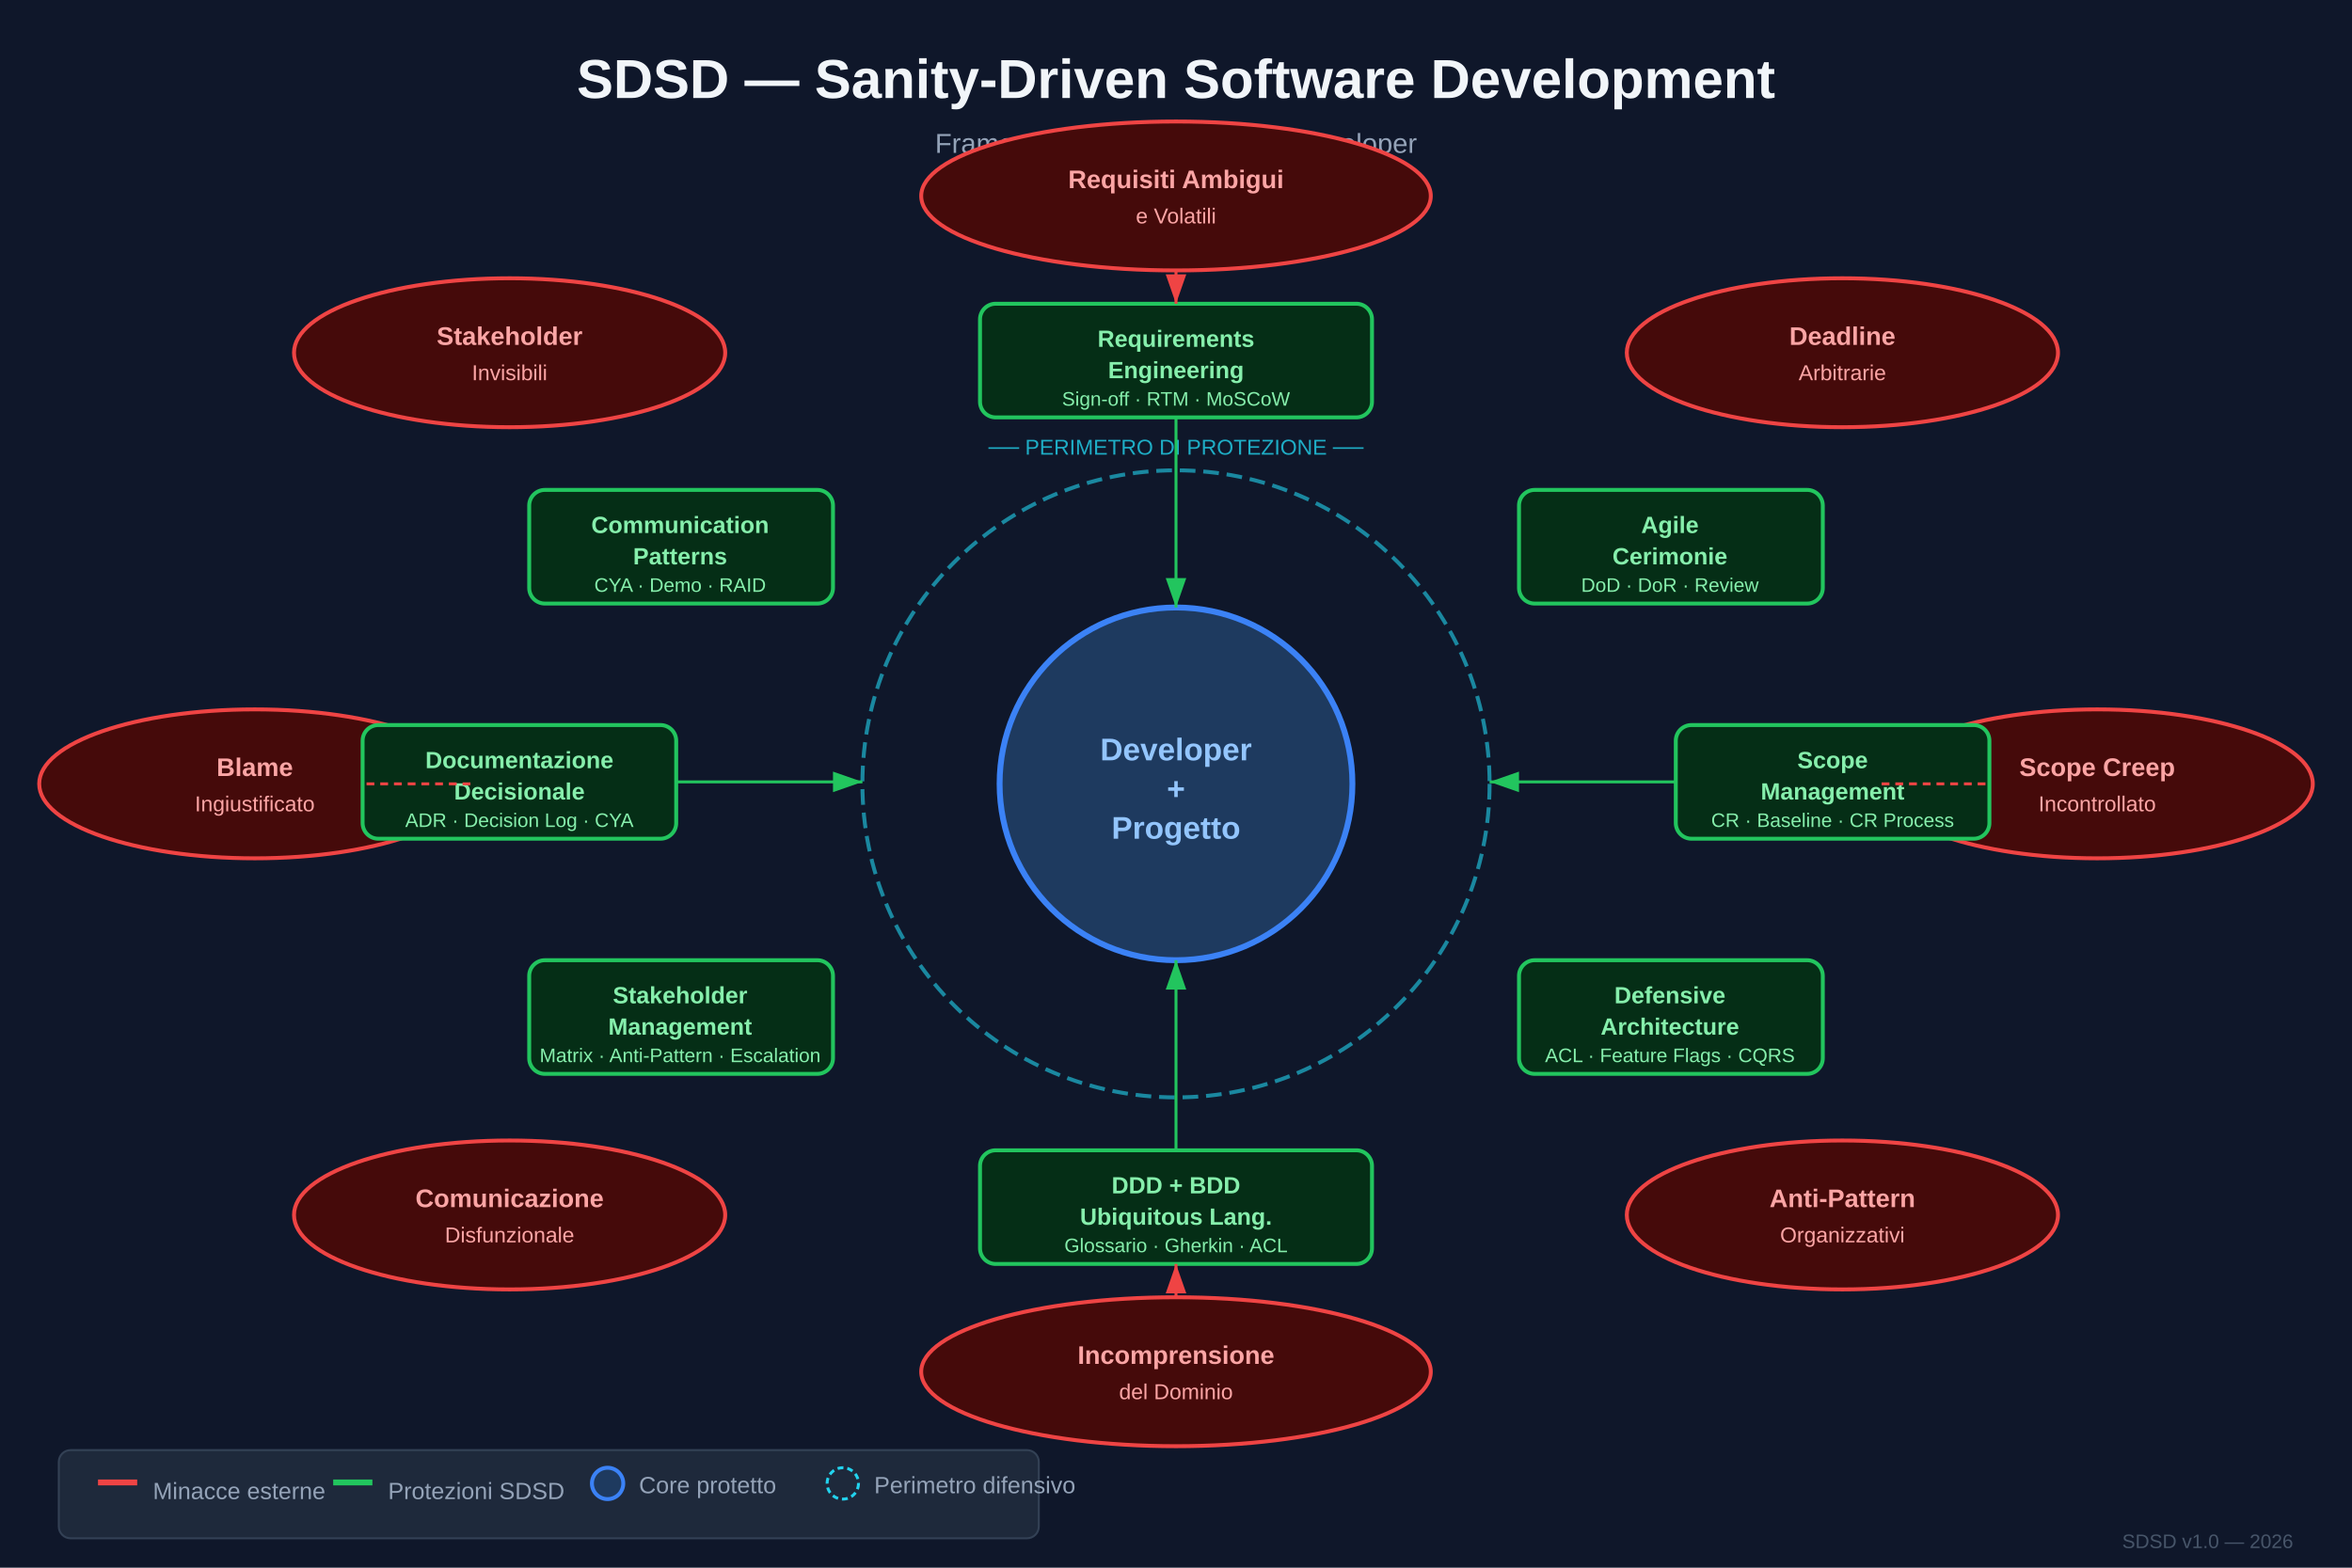
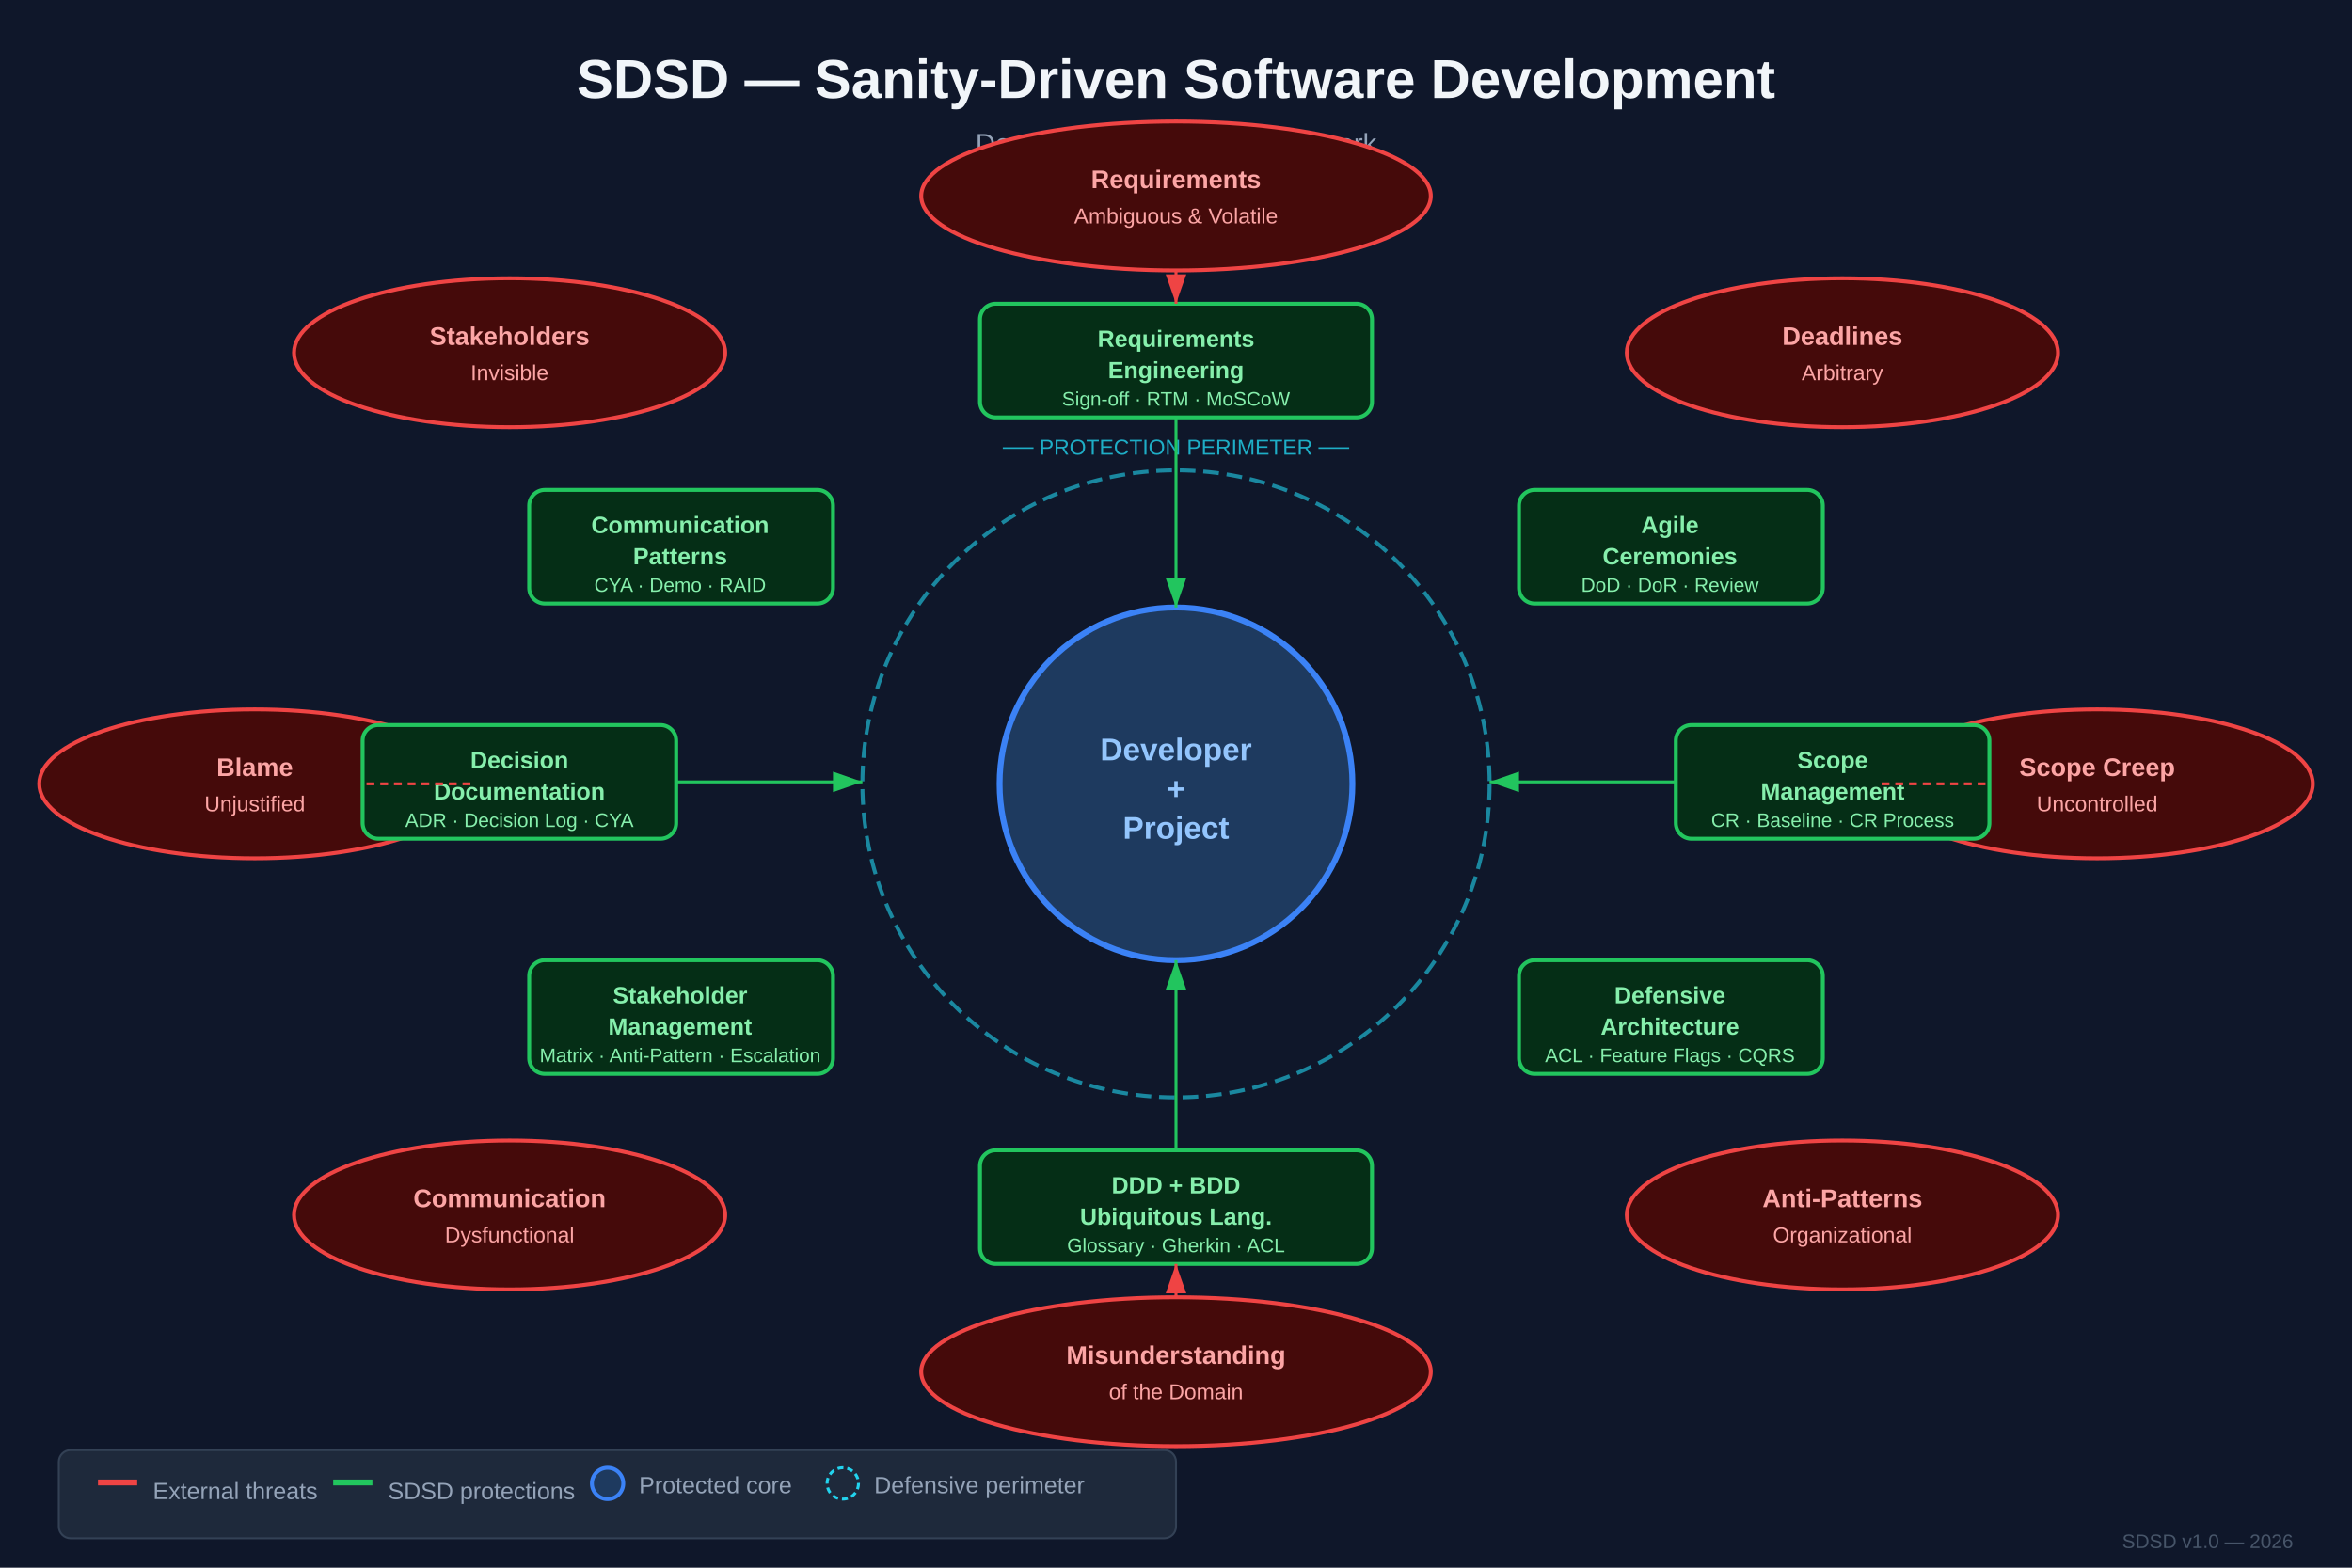
<svg xmlns="http://www.w3.org/2000/svg" width="1200" height="800" viewBox="0 0 1200 800" font-family="'Segoe UI', Arial, sans-serif">
  <rect width="1200" height="800" fill="#0f172a" />
  <text x="600" y="50" text-anchor="middle" font-size="28" font-weight="bold" fill="#f1f5f9">SDSD — Sanity-Driven Software Development</text>
-   <text x="600" y="78" text-anchor="middle" font-size="14" fill="#94a3b8">Framework di Protezione del Developer</text>
+   <text x="600" y="78" text-anchor="middle" font-size="14" fill="#94a3b8">Developer Protection Framework</text>
  <circle cx="600" cy="400" r="90" fill="#1e3a5f" stroke="#3b82f6" stroke-width="3" />
  <text x="600" y="388" text-anchor="middle" font-size="16" font-weight="bold" fill="#93c5fd">Developer</text>
  <text x="600" y="408" text-anchor="middle" font-size="16" font-weight="bold" fill="#93c5fd">+</text>
-   <text x="600" y="428" text-anchor="middle" font-size="16" font-weight="bold" fill="#93c5fd">Progetto</text>
+   <text x="600" y="428" text-anchor="middle" font-size="16" font-weight="bold" fill="#93c5fd">Project</text>
  <circle cx="600" cy="400" r="160" fill="none" stroke="#22d3ee" stroke-width="2" stroke-dasharray="8,4" opacity="0.6" />
-   <text x="600" y="232" text-anchor="middle" font-size="11" fill="#22d3ee" opacity="0.8">── PERIMETRO DI PROTEZIONE ──</text>
+   <text x="600" y="232" text-anchor="middle" font-size="11" fill="#22d3ee" opacity="0.8">── PROTECTION PERIMETER ──</text>
  <ellipse cx="600" cy="100" rx="130" ry="38" fill="#450a0a" stroke="#ef4444" stroke-width="2" />
-   <text x="600" y="96" text-anchor="middle" font-size="13" font-weight="bold" fill="#fca5a5">Requisiti Ambigui</text>
-   <text x="600" y="114" text-anchor="middle" font-size="11" fill="#fca5a5">e Volatili</text>
+   <text x="600" y="96" text-anchor="middle" font-size="13" font-weight="bold" fill="#fca5a5">Requirements</text>
+   <text x="600" y="114" text-anchor="middle" font-size="11" fill="#fca5a5">Ambiguous &amp; Volatile</text>
  <ellipse cx="1070" cy="400" rx="110" ry="38" fill="#450a0a" stroke="#ef4444" stroke-width="2" />
  <text x="1070" y="396" text-anchor="middle" font-size="13" font-weight="bold" fill="#fca5a5">Scope Creep</text>
-   <text x="1070" y="414" text-anchor="middle" font-size="11" fill="#fca5a5">Incontrollato</text>
+   <text x="1070" y="414" text-anchor="middle" font-size="11" fill="#fca5a5">Uncontrolled</text>
  <ellipse cx="130" cy="400" rx="110" ry="38" fill="#450a0a" stroke="#ef4444" stroke-width="2" />
  <text x="130" y="396" text-anchor="middle" font-size="13" font-weight="bold" fill="#fca5a5">Blame</text>
-   <text x="130" y="414" text-anchor="middle" font-size="11" fill="#fca5a5">Ingiustificato</text>
+   <text x="130" y="414" text-anchor="middle" font-size="11" fill="#fca5a5">Unjustified</text>
  <ellipse cx="600" cy="700" rx="130" ry="38" fill="#450a0a" stroke="#ef4444" stroke-width="2" />
-   <text x="600" y="696" text-anchor="middle" font-size="13" font-weight="bold" fill="#fca5a5">Incomprensione</text>
-   <text x="600" y="714" text-anchor="middle" font-size="11" fill="#fca5a5">del Dominio</text>
+   <text x="600" y="696" text-anchor="middle" font-size="13" font-weight="bold" fill="#fca5a5">Misunderstanding</text>
+   <text x="600" y="714" text-anchor="middle" font-size="11" fill="#fca5a5">of the Domain</text>
  <ellipse cx="940" cy="180" rx="110" ry="38" fill="#450a0a" stroke="#ef4444" stroke-width="2" />
-   <text x="940" y="176" text-anchor="middle" font-size="13" font-weight="bold" fill="#fca5a5">Deadline</text>
-   <text x="940" y="194" text-anchor="middle" font-size="11" fill="#fca5a5">Arbitrarie</text>
+   <text x="940" y="176" text-anchor="middle" font-size="13" font-weight="bold" fill="#fca5a5">Deadlines</text>
+   <text x="940" y="194" text-anchor="middle" font-size="11" fill="#fca5a5">Arbitrary</text>
  <ellipse cx="260" cy="180" rx="110" ry="38" fill="#450a0a" stroke="#ef4444" stroke-width="2" />
-   <text x="260" y="176" text-anchor="middle" font-size="13" font-weight="bold" fill="#fca5a5">Stakeholder</text>
-   <text x="260" y="194" text-anchor="middle" font-size="11" fill="#fca5a5">Invisibili</text>
+   <text x="260" y="176" text-anchor="middle" font-size="13" font-weight="bold" fill="#fca5a5">Stakeholders</text>
+   <text x="260" y="194" text-anchor="middle" font-size="11" fill="#fca5a5">Invisible</text>
  <ellipse cx="940" cy="620" rx="110" ry="38" fill="#450a0a" stroke="#ef4444" stroke-width="2" />
-   <text x="940" y="616" text-anchor="middle" font-size="13" font-weight="bold" fill="#fca5a5">Anti-Pattern</text>
-   <text x="940" y="634" text-anchor="middle" font-size="11" fill="#fca5a5">Organizzativi</text>
+   <text x="940" y="616" text-anchor="middle" font-size="13" font-weight="bold" fill="#fca5a5">Anti-Patterns</text>
+   <text x="940" y="634" text-anchor="middle" font-size="11" fill="#fca5a5">Organizational</text>
  <ellipse cx="260" cy="620" rx="110" ry="38" fill="#450a0a" stroke="#ef4444" stroke-width="2" />
-   <text x="260" y="616" text-anchor="middle" font-size="13" font-weight="bold" fill="#fca5a5">Comunicazione</text>
-   <text x="260" y="634" text-anchor="middle" font-size="11" fill="#fca5a5">Disfunzionale</text>
+   <text x="260" y="616" text-anchor="middle" font-size="13" font-weight="bold" fill="#fca5a5">Communication</text>
+   <text x="260" y="634" text-anchor="middle" font-size="11" fill="#fca5a5">Dysfunctional</text>
  <rect x="500" y="155" width="200" height="58" rx="8" fill="#052e16" stroke="#22c55e" stroke-width="2" />
  <text x="600" y="177" text-anchor="middle" font-size="12" font-weight="bold" fill="#86efac">Requirements</text>
  <text x="600" y="193" text-anchor="middle" font-size="12" font-weight="bold" fill="#86efac">Engineering</text>
  <text x="600" y="207" text-anchor="middle" font-size="10" fill="#86efac">Sign-off · RTM · MoSCoW</text>
  <rect x="855" y="370" width="160" height="58" rx="8" fill="#052e16" stroke="#22c55e" stroke-width="2" />
  <text x="935" y="392" text-anchor="middle" font-size="12" font-weight="bold" fill="#86efac">Scope</text>
  <text x="935" y="408" text-anchor="middle" font-size="12" font-weight="bold" fill="#86efac">Management</text>
  <text x="935" y="422" text-anchor="middle" font-size="10" fill="#86efac">CR · Baseline · CR Process</text>
  <rect x="185" y="370" width="160" height="58" rx="8" fill="#052e16" stroke="#22c55e" stroke-width="2" />
-   <text x="265" y="392" text-anchor="middle" font-size="12" font-weight="bold" fill="#86efac">Documentazione</text>
-   <text x="265" y="408" text-anchor="middle" font-size="12" font-weight="bold" fill="#86efac">Decisionale</text>
+   <text x="265" y="392" text-anchor="middle" font-size="12" font-weight="bold" fill="#86efac">Decision</text>
+   <text x="265" y="408" text-anchor="middle" font-size="12" font-weight="bold" fill="#86efac">Documentation</text>
  <text x="265" y="422" text-anchor="middle" font-size="10" fill="#86efac">ADR · Decision Log · CYA</text>
  <rect x="500" y="587" width="200" height="58" rx="8" fill="#052e16" stroke="#22c55e" stroke-width="2" />
  <text x="600" y="609" text-anchor="middle" font-size="12" font-weight="bold" fill="#86efac">DDD + BDD</text>
  <text x="600" y="625" text-anchor="middle" font-size="12" font-weight="bold" fill="#86efac">Ubiquitous Lang.</text>
-   <text x="600" y="639" text-anchor="middle" font-size="10" fill="#86efac">Glossario · Gherkin · ACL</text>
+   <text x="600" y="639" text-anchor="middle" font-size="10" fill="#86efac">Glossary · Gherkin · ACL</text>
  <rect x="775" y="250" width="155" height="58" rx="8" fill="#052e16" stroke="#22c55e" stroke-width="2" />
  <text x="852" y="272" text-anchor="middle" font-size="12" font-weight="bold" fill="#86efac">Agile</text>
-   <text x="852" y="288" text-anchor="middle" font-size="12" font-weight="bold" fill="#86efac">Cerimonie</text>
+   <text x="852" y="288" text-anchor="middle" font-size="12" font-weight="bold" fill="#86efac">Ceremonies</text>
  <text x="852" y="302" text-anchor="middle" font-size="10" fill="#86efac">DoD · DoR · Review</text>
  <rect x="270" y="250" width="155" height="58" rx="8" fill="#052e16" stroke="#22c55e" stroke-width="2" />
  <text x="347" y="272" text-anchor="middle" font-size="12" font-weight="bold" fill="#86efac">Communication</text>
  <text x="347" y="288" text-anchor="middle" font-size="12" font-weight="bold" fill="#86efac">Patterns</text>
  <text x="347" y="302" text-anchor="middle" font-size="10" fill="#86efac">CYA · Demo · RAID</text>
  <rect x="775" y="490" width="155" height="58" rx="8" fill="#052e16" stroke="#22c55e" stroke-width="2" />
  <text x="852" y="512" text-anchor="middle" font-size="12" font-weight="bold" fill="#86efac">Defensive</text>
  <text x="852" y="528" text-anchor="middle" font-size="12" font-weight="bold" fill="#86efac">Architecture</text>
  <text x="852" y="542" text-anchor="middle" font-size="10" fill="#86efac">ACL · Feature Flags · CQRS</text>
  <rect x="270" y="490" width="155" height="58" rx="8" fill="#052e16" stroke="#22c55e" stroke-width="2" />
  <text x="347" y="512" text-anchor="middle" font-size="12" font-weight="bold" fill="#86efac">Stakeholder</text>
  <text x="347" y="528" text-anchor="middle" font-size="12" font-weight="bold" fill="#86efac">Management</text>
  <text x="347" y="542" text-anchor="middle" font-size="10" fill="#86efac">Matrix · Anti-Pattern · Escalation</text>
  <line x1="600" y1="138" x2="600" y2="155" stroke="#ef4444" stroke-width="1.5" stroke-dasharray="4,3" marker-end="url(#arrowRed)" />
  <line x1="960" y1="400" x2="1015" y2="400" stroke="#ef4444" stroke-width="1.5" stroke-dasharray="4,3" />
  <line x1="240" y1="400" x2="185" y2="400" stroke="#ef4444" stroke-width="1.5" stroke-dasharray="4,3" />
  <line x1="600" y1="662" x2="600" y2="645" stroke="#ef4444" stroke-width="1.5" stroke-dasharray="4,3" marker-end="url(#arrowRed)" />
  <line x1="600" y1="213" x2="600" y2="310" stroke="#22c55e" stroke-width="1.5" marker-end="url(#arrowGreen)" />
  <line x1="855" y1="399" x2="760" y2="399" stroke="#22c55e" stroke-width="1.5" marker-end="url(#arrowGreen)" />
  <line x1="345" y1="399" x2="440" y2="399" stroke="#22c55e" stroke-width="1.5" marker-end="url(#arrowGreen)" />
  <line x1="600" y1="587" x2="600" y2="490" stroke="#22c55e" stroke-width="1.5" marker-end="url(#arrowGreen)" />
  <defs>
    <marker id="arrowRed" markerWidth="10" markerHeight="7" refX="10" refY="3.5" orient="auto">
      <polygon points="0 0, 10 3.5, 0 7" fill="#ef4444" />
    </marker>
    <marker id="arrowGreen" markerWidth="10" markerHeight="7" refX="10" refY="3.5" orient="auto">
      <polygon points="0 0, 10 3.5, 0 7" fill="#22c55e" />
    </marker>
  </defs>
-   <rect x="30" y="740" width="500" height="45" rx="6" fill="#1e293b" stroke="#334155" stroke-width="1" />
+   <rect x="30" y="740" width="570" height="45" rx="6" fill="#1e293b" stroke="#334155" stroke-width="1" />
  <rect x="50" y="755" width="20" height="3" fill="#ef4444" />
-   <text x="78" y="765" font-size="12" fill="#94a3b8">Minacce esterne</text>
+   <text x="78" y="765" font-size="12" fill="#94a3b8">External threats</text>
  <rect x="170" y="755" width="20" height="3" fill="#22c55e" />
-   <text x="198" y="765" font-size="12" fill="#94a3b8">Protezioni SDSD</text>
+   <text x="198" y="765" font-size="12" fill="#94a3b8">SDSD protections</text>
  <circle cx="310" cy="757" r="8" fill="#1e3a5f" stroke="#3b82f6" stroke-width="2" />
-   <text x="326" y="762" font-size="12" fill="#94a3b8">Core protetto</text>
+   <text x="326" y="762" font-size="12" fill="#94a3b8">Protected core</text>
  <circle cx="430" cy="757" r="8" fill="none" stroke="#22d3ee" stroke-width="1.5" stroke-dasharray="3,2" />
-   <text x="446" y="762" font-size="12" fill="#94a3b8">Perimetro difensivo</text>
+   <text x="446" y="762" font-size="12" fill="#94a3b8">Defensive perimeter</text>
  <text x="1170" y="790" text-anchor="end" font-size="10" fill="#475569">SDSD v1.0 — 2026</text>
</svg>
